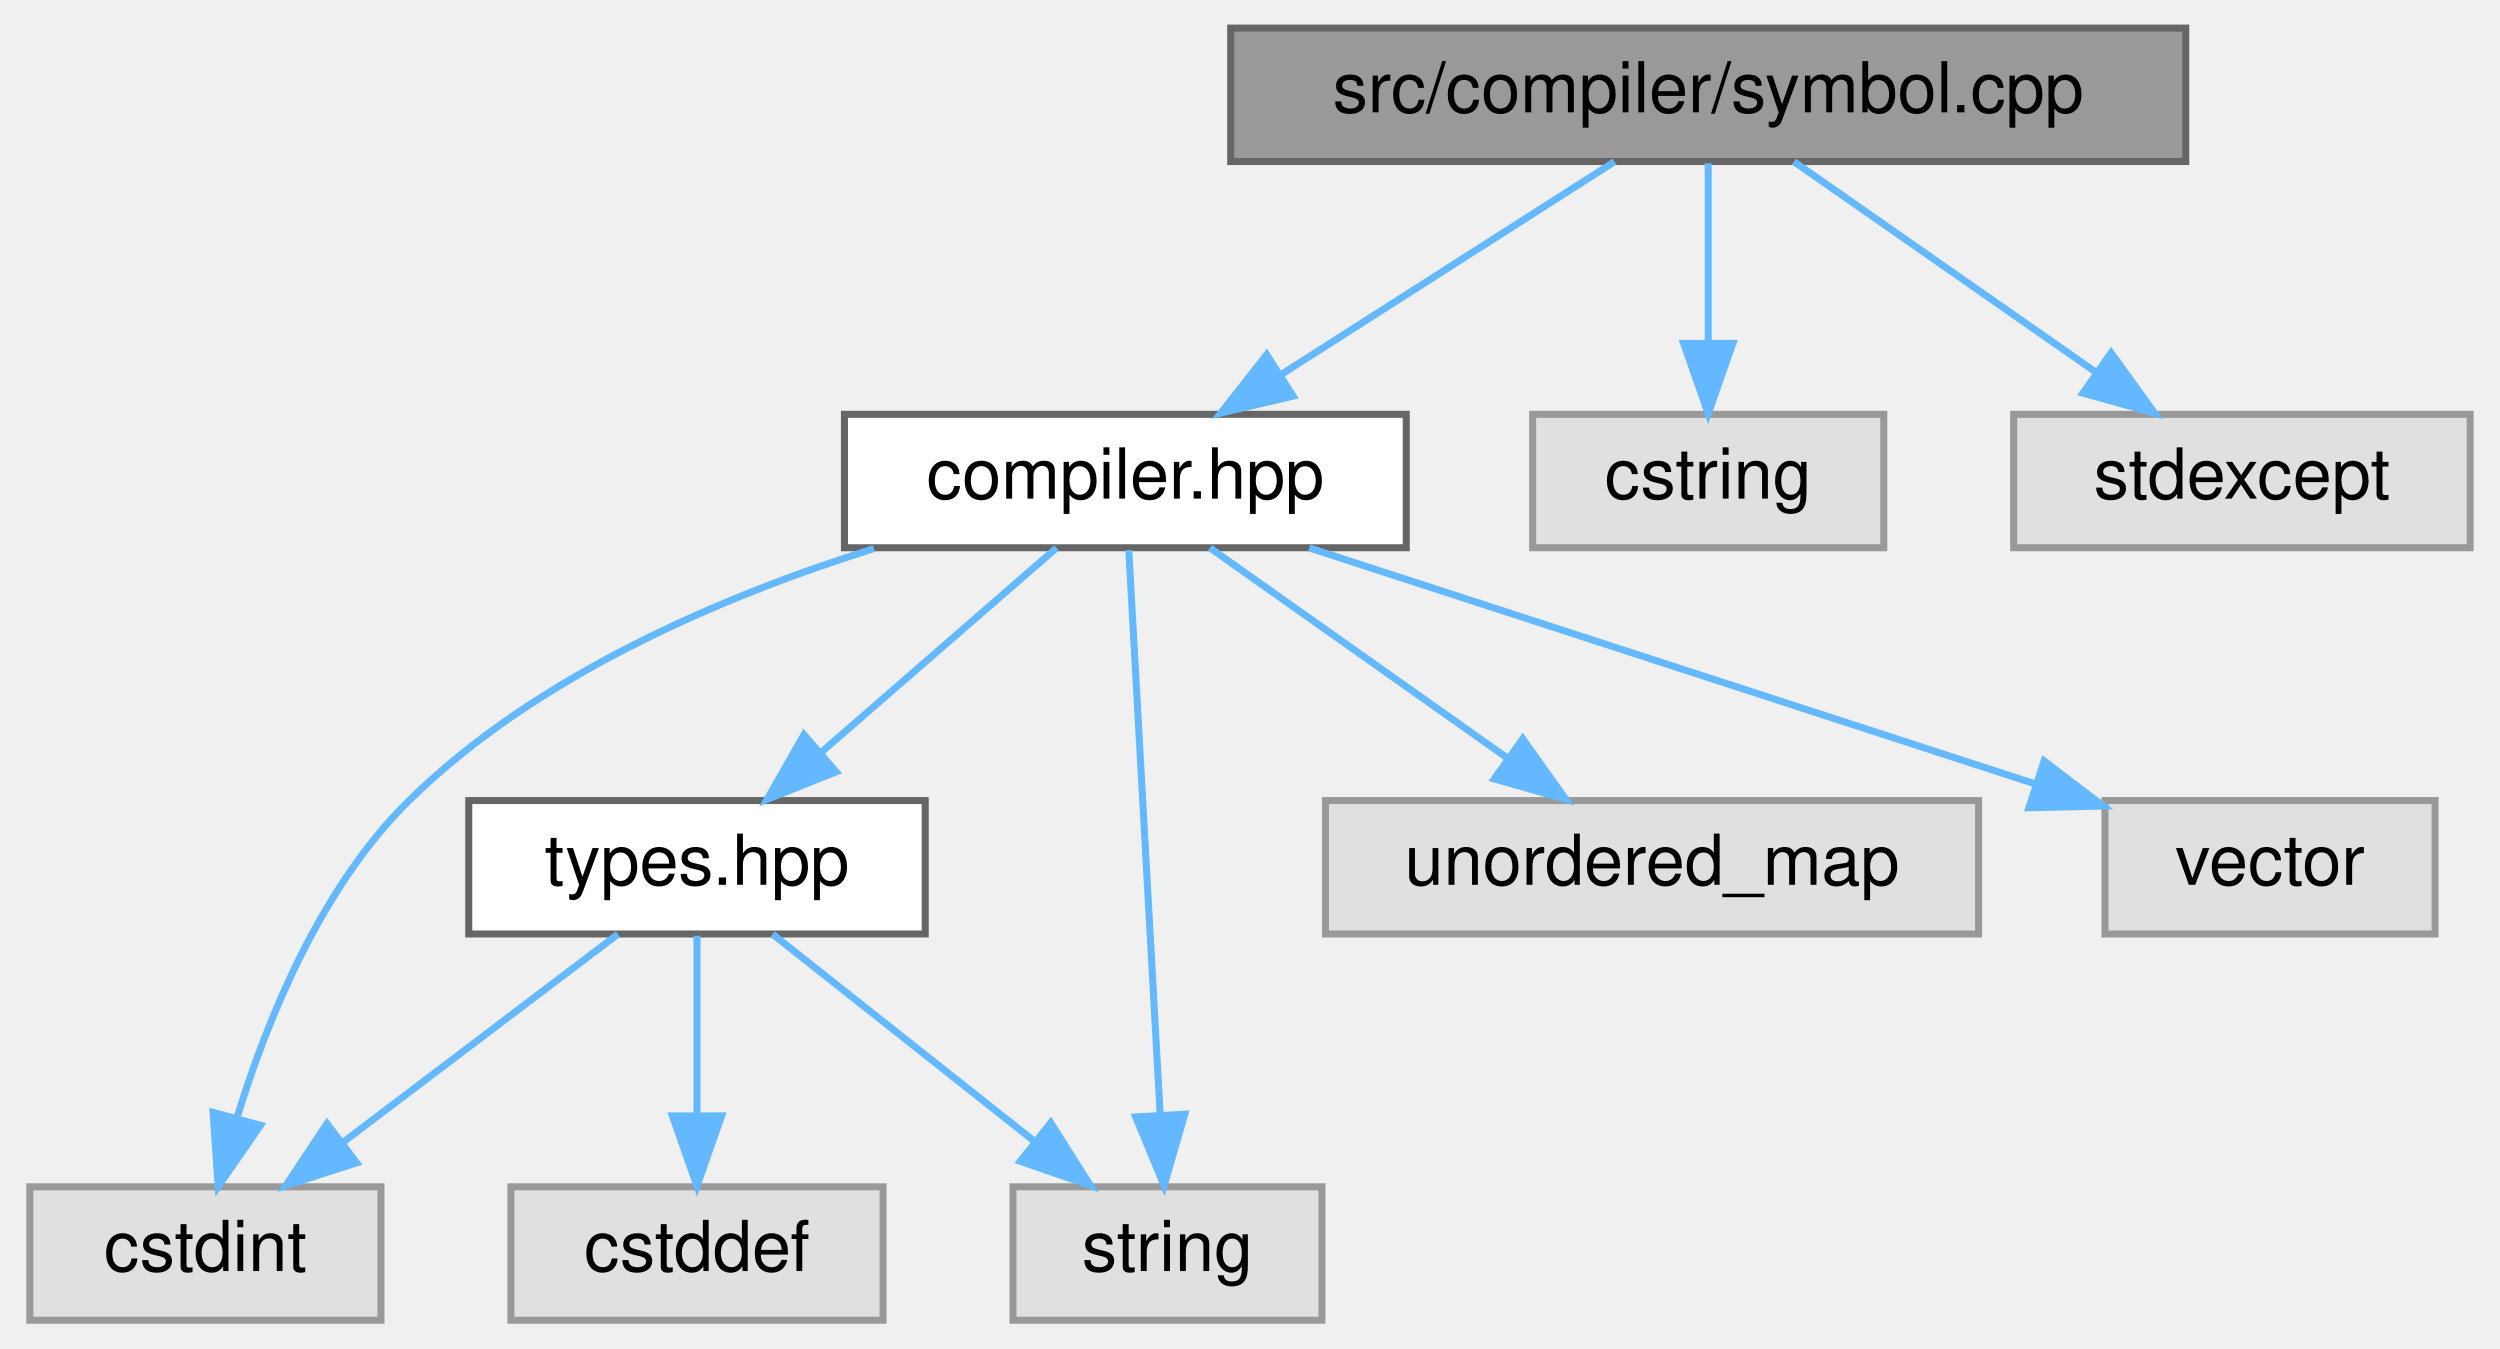
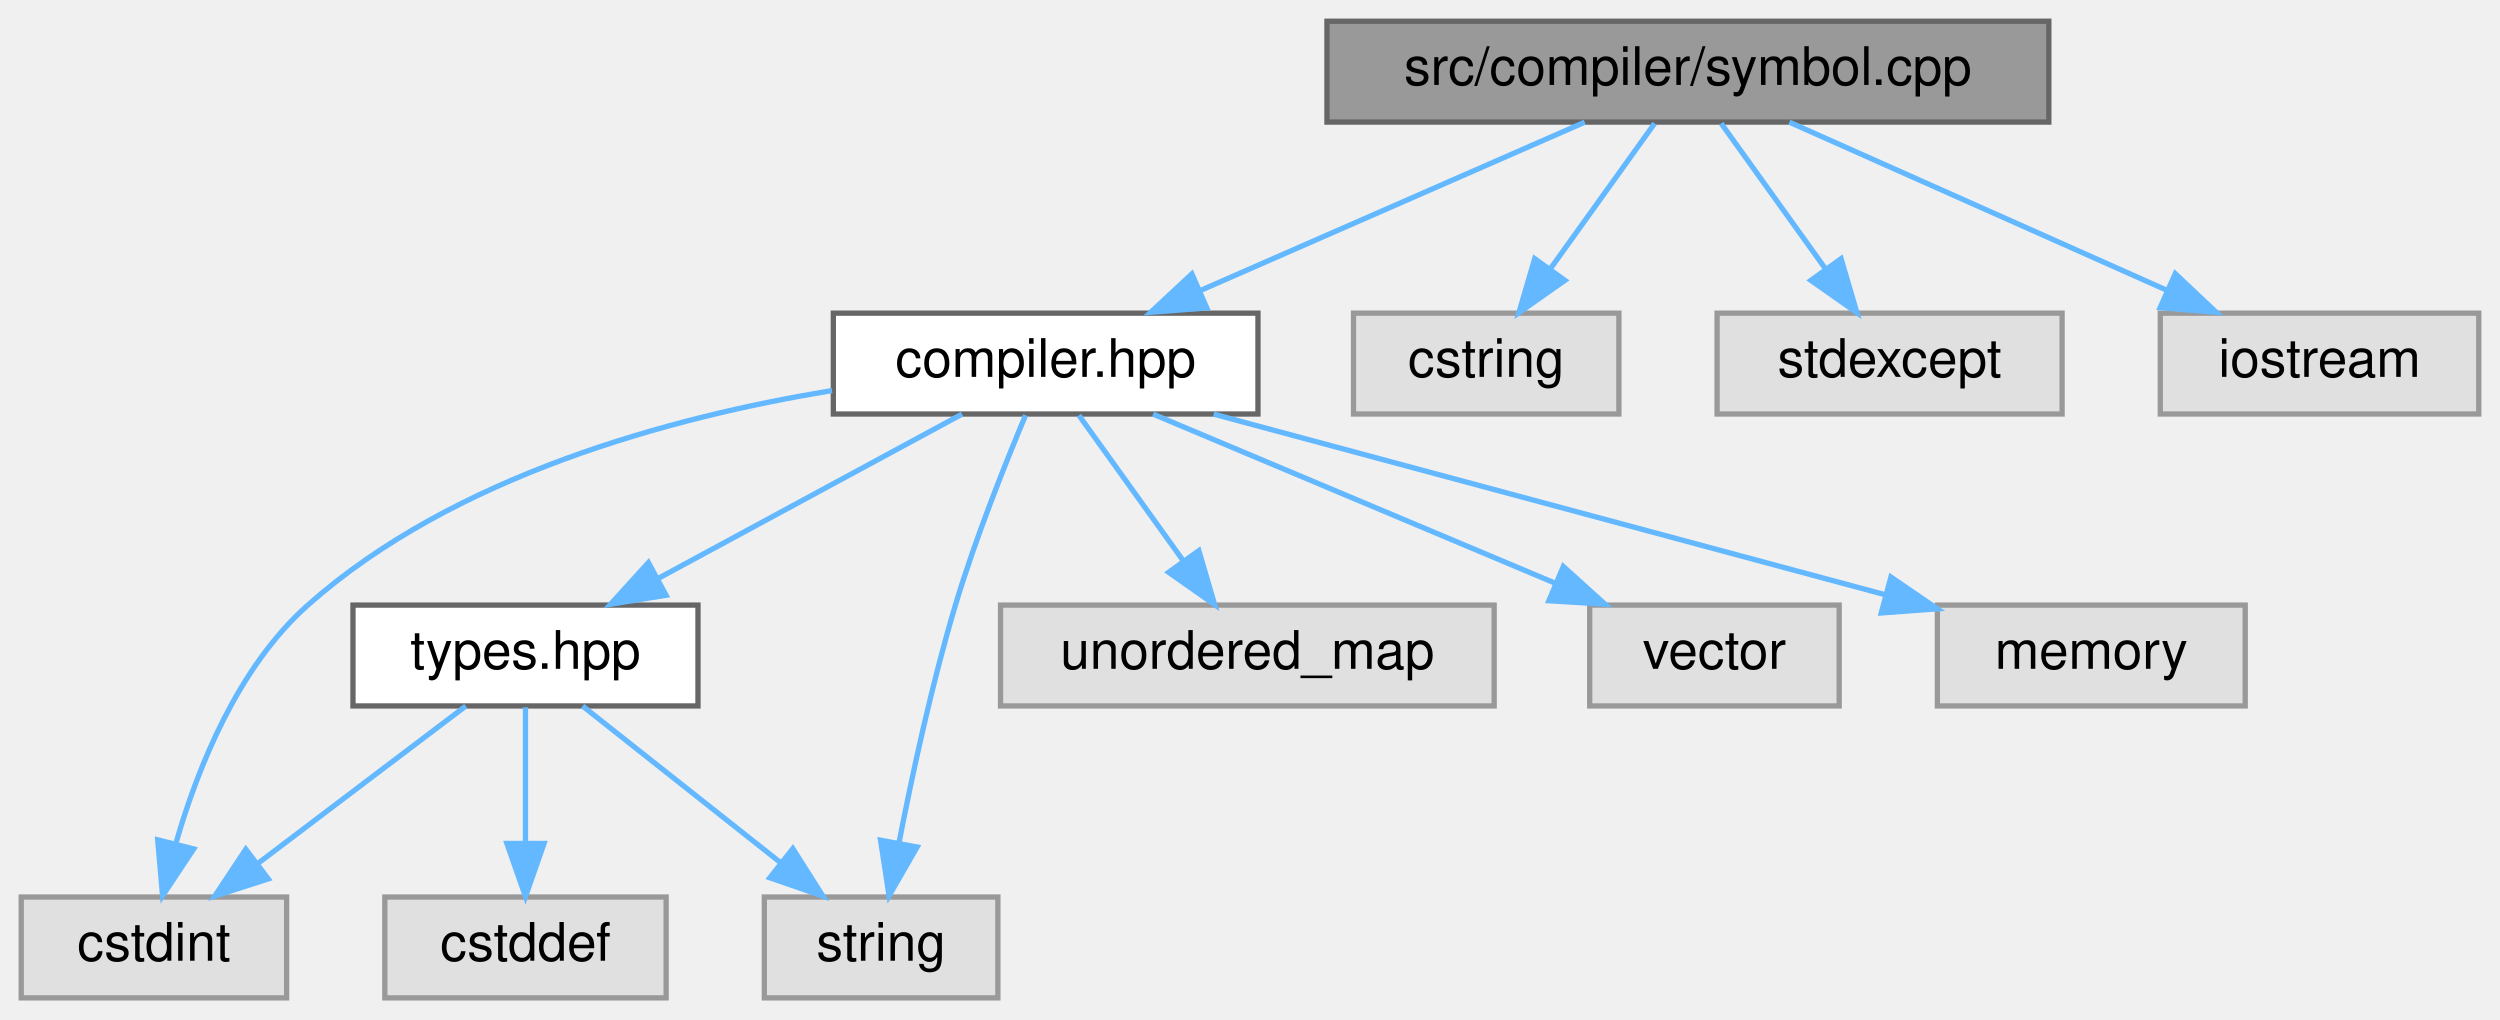
- <svg xmlns="http://www.w3.org/2000/svg" xmlns:xlink="http://www.w3.org/1999/xlink" width="356pt" height="192pt" viewBox="0.00 0.00 355.50 192.00">
+ <svg xmlns="http://www.w3.org/2000/svg" xmlns:xlink="http://www.w3.org/1999/xlink" width="471pt" height="192pt" viewBox="0.00 0.00 471.00 192.00">
  <g id="graph0" class="graph" transform="scale(1 1) rotate(0) translate(4 188)">
    <g id="Node000001" class="node">
      <g id="a_Node000001">
        <a xlink:title=" ">
-           <polygon fill="#999999" stroke="#666666" points="307,-184 171,-184 171,-165 307,-165 307,-184" />
-           <text text-anchor="middle" x="239" y="-172" font-family="Helvetica,sans-Serif" font-size="10.00">src/compiler/symbol.cpp</text>
+           <polygon fill="#999999" stroke="#666666" points="382,-184 246,-184 246,-165 382,-165 382,-184" />
+           <text text-anchor="middle" x="314" y="-172" font-family="Helvetica,sans-Serif" font-size="10.00">src/compiler/symbol.cpp</text>
        </a>
      </g>
    </g>
    <g id="Node000002" class="node">
      <g id="a_Node000002">
        <a xlink:href="compiler_8hpp.html" target="_top" xlink:title=" ">
-           <polygon fill="white" stroke="#666666" points="196,-129 116,-129 116,-110 196,-110 196,-129" />
-           <text text-anchor="middle" x="156" y="-117" font-family="Helvetica,sans-Serif" font-size="10.00">compiler.hpp</text>
+           <polygon fill="white" stroke="#666666" points="233,-129 153,-129 153,-110 233,-110 233,-129" />
+           <text text-anchor="middle" x="193" y="-117" font-family="Helvetica,sans-Serif" font-size="10.00">compiler.hpp</text>
        </a>
      </g>
    </g>
    <g id="edge1_Node000001_Node000002" class="edge">
      <g id="a_edge1_Node000001_Node000002">
        <a xlink:title=" ">
-           <path fill="none" stroke="#63b8ff" d="M225.66,-164.98C212.91,-156.84 193.45,-144.41 178.33,-134.76" />
-           <polygon fill="#63b8ff" stroke="#63b8ff" points="179.89,-131.6 169.58,-129.17 176.12,-137.5 179.89,-131.6" />
-         </a>
-       </g>
-     </g>
-     <g id="Node000009" class="node">
-       <g id="a_Node000009">
-         <a xlink:title=" ">
-           <polygon fill="#e0e0e0" stroke="#999999" points="264,-129 214,-129 214,-110 264,-110 264,-129" />
-           <text text-anchor="middle" x="239" y="-117" font-family="Helvetica,sans-Serif" font-size="10.00">cstring</text>
-         </a>
-       </g>
-     </g>
-     <g id="edge10_Node000001_Node000009" class="edge">
-       <g id="a_edge10_Node000001_Node000009">
-         <a xlink:title=" ">
-           <path fill="none" stroke="#63b8ff" d="M239,-164.75C239,-157.8 239,-147.85 239,-139.13" />
-           <polygon fill="#63b8ff" stroke="#63b8ff" points="242.5,-139.09 239,-129.09 235.5,-139.09 242.5,-139.09" />
+           <path fill="none" stroke="#63b8ff" d="M294.56,-164.98C275.01,-156.42 244.62,-143.11 222.18,-133.28" />
+           <polygon fill="#63b8ff" stroke="#63b8ff" points="223.36,-129.98 212.79,-129.17 220.55,-136.39 223.36,-129.98" />
        </a>
      </g>
    </g>
    <g id="Node000010" class="node">
      <g id="a_Node000010">
        <a xlink:title=" ">
-           <polygon fill="#e0e0e0" stroke="#999999" points="347.5,-129 282.5,-129 282.5,-110 347.5,-110 347.5,-129" />
-           <text text-anchor="middle" x="315" y="-117" font-family="Helvetica,sans-Serif" font-size="10.00">stdexcept</text>
+           <polygon fill="#e0e0e0" stroke="#999999" points="301,-129 251,-129 251,-110 301,-110 301,-129" />
+           <text text-anchor="middle" x="276" y="-117" font-family="Helvetica,sans-Serif" font-size="10.00">cstring</text>
        </a>
      </g>
    </g>
    <g id="edge11_Node000001_Node000010" class="edge">
      <g id="a_edge11_Node000001_Node000010">
        <a xlink:title=" ">
-           <path fill="none" stroke="#63b8ff" d="M251.21,-164.98C262.78,-156.92 280.38,-144.65 294.16,-135.03" />
-           <polygon fill="#63b8ff" stroke="#63b8ff" points="296.37,-137.76 302.57,-129.17 292.36,-132.02 296.37,-137.76" />
+           <path fill="none" stroke="#63b8ff" d="M307.73,-164.75C302.41,-157.34 294.64,-146.5 288.12,-137.41" />
+           <polygon fill="#63b8ff" stroke="#63b8ff" points="290.83,-135.18 282.16,-129.09 285.14,-139.26 290.83,-135.18" />
+         </a>
+       </g>
+     </g>
+     <g id="Node000011" class="node">
+       <g id="a_Node000011">
+         <a xlink:title=" ">
+           <polygon fill="#e0e0e0" stroke="#999999" points="384.5,-129 319.5,-129 319.5,-110 384.5,-110 384.5,-129" />
+           <text text-anchor="middle" x="352" y="-117" font-family="Helvetica,sans-Serif" font-size="10.00">stdexcept</text>
+         </a>
+       </g>
+     </g>
+     <g id="edge12_Node000001_Node000011" class="edge">
+       <g id="a_edge12_Node000001_Node000011">
+         <a xlink:title=" ">
+           <path fill="none" stroke="#63b8ff" d="M320.27,-164.75C325.59,-157.34 333.36,-146.5 339.88,-137.41" />
+           <polygon fill="#63b8ff" stroke="#63b8ff" points="342.86,-139.26 345.84,-129.09 337.17,-135.18 342.86,-139.26" />
+         </a>
+       </g>
+     </g>
+     <g id="Node000012" class="node">
+       <g id="a_Node000012">
+         <a xlink:title=" ">
+           <polygon fill="#e0e0e0" stroke="#999999" points="463,-129 403,-129 403,-110 463,-110 463,-129" />
+           <text text-anchor="middle" x="433" y="-117" font-family="Helvetica,sans-Serif" font-size="10.00">iostream</text>
+         </a>
+       </g>
+     </g>
+     <g id="edge13_Node000001_Node000012" class="edge">
+       <g id="a_edge13_Node000001_Node000012">
+         <a xlink:title=" ">
+           <path fill="none" stroke="#63b8ff" d="M333.12,-164.98C352.35,-156.42 382.23,-143.11 404.31,-133.28" />
+           <polygon fill="#63b8ff" stroke="#63b8ff" points="405.82,-136.44 413.53,-129.17 402.97,-130.04 405.82,-136.44" />
        </a>
      </g>
    </g>
    <g id="Node000003" class="node">
      <g id="a_Node000003">
        <a xlink:href="types_8hpp.html" target="_top" xlink:title=" ">
          <polygon fill="white" stroke="#666666" points="127.5,-74 62.5,-74 62.5,-55 127.5,-55 127.5,-74" />
          <text text-anchor="middle" x="95" y="-62" font-family="Helvetica,sans-Serif" font-size="10.00">types.hpp</text>
        </a>
      </g>
    </g>
    <g id="edge2_Node000002_Node000003" class="edge">
      <g id="a_edge2_Node000002_Node000003">
        <a xlink:title=" ">
-           <path fill="none" stroke="#63b8ff" d="M146.2,-109.98C137.18,-102.15 123.59,-90.34 112.68,-80.86" />
-           <polygon fill="#63b8ff" stroke="#63b8ff" points="114.82,-78.09 104.98,-74.17 110.23,-83.37 114.82,-78.09" />
+           <path fill="none" stroke="#63b8ff" d="M177.25,-109.98C161.77,-101.61 137.91,-88.7 119.86,-78.95" />
+           <polygon fill="#63b8ff" stroke="#63b8ff" points="121.49,-75.85 111.03,-74.17 118.16,-82.01 121.49,-75.85" />
        </a>
      </g>
    </g>
    <g id="Node000005" class="node">
      <g id="a_Node000005">
        <a xlink:title=" ">
          <polygon fill="#e0e0e0" stroke="#999999" points="50,-19 0,-19 0,0 50,0 50,-19" />
          <text text-anchor="middle" x="25" y="-7" font-family="Helvetica,sans-Serif" font-size="10.00">cstdint</text>
        </a>
      </g>
    </g>
    <g id="edge6_Node000002_Node000005" class="edge">
      <g id="a_edge6_Node000002_Node000005">
        <a xlink:title=" ">
-           <path fill="none" stroke="#63b8ff" d="M120.19,-109.88C98.74,-103.15 72.19,-91.88 54,-74 41.45,-61.66 33.81,-42.9 29.54,-28.96" />
-           <polygon fill="#63b8ff" stroke="#63b8ff" points="32.84,-27.75 26.82,-19.03 26.09,-29.6 32.84,-27.75" />
+           <path fill="none" stroke="#63b8ff" d="M152.76,-114.42C122.42,-109.43 81.47,-98.39 54,-74 40.84,-62.32 33.28,-43.46 29.2,-29.33" />
+           <polygon fill="#63b8ff" stroke="#63b8ff" points="32.49,-28.06 26.63,-19.23 25.71,-29.78 32.49,-28.06" />
        </a>
      </g>
    </g>
    <g id="Node000006" class="node">
      <g id="a_Node000006">
        <a xlink:title=" ">
          <polygon fill="#e0e0e0" stroke="#999999" points="184,-19 140,-19 140,0 184,0 184,-19" />
          <text text-anchor="middle" x="162" y="-7" font-family="Helvetica,sans-Serif" font-size="10.00">string</text>
        </a>
      </g>
    </g>
    <g id="edge7_Node000002_Node000006" class="edge">
      <g id="a_edge7_Node000002_Node000006">
        <a xlink:title=" ">
-           <path fill="none" stroke="#63b8ff" d="M156.49,-109.66C157.46,-92.17 159.65,-52.8 160.96,-29.27" />
-           <polygon fill="#63b8ff" stroke="#63b8ff" points="164.46,-29.34 161.52,-19.16 157.47,-28.95 164.46,-29.34" />
+           <path fill="none" stroke="#63b8ff" d="M189.22,-109.77C185.49,-100.89 179.8,-86.68 176,-74 171.54,-59.11 167.83,-41.87 165.35,-29.12" />
+           <polygon fill="#63b8ff" stroke="#63b8ff" points="168.78,-28.42 163.5,-19.23 161.9,-29.7 168.78,-28.42" />
        </a>
      </g>
    </g>
    <g id="Node000007" class="node">
      <g id="a_Node000007">
        <a xlink:title=" ">
          <polygon fill="#e0e0e0" stroke="#999999" points="277.5,-74 184.5,-74 184.5,-55 277.5,-55 277.5,-74" />
          <text text-anchor="middle" x="231" y="-62" font-family="Helvetica,sans-Serif" font-size="10.00">unordered_map</text>
        </a>
      </g>
    </g>
    <g id="edge8_Node000002_Node000007" class="edge">
      <g id="a_edge8_Node000002_Node000007">
        <a xlink:title=" ">
-           <path fill="none" stroke="#63b8ff" d="M168.05,-109.98C179.46,-101.92 196.83,-89.65 210.43,-80.03" />
-           <polygon fill="#63b8ff" stroke="#63b8ff" points="212.58,-82.8 218.73,-74.17 208.54,-77.08 212.58,-82.8" />
+           <path fill="none" stroke="#63b8ff" d="M199.27,-109.75C204.59,-102.34 212.36,-91.5 218.88,-82.41" />
+           <polygon fill="#63b8ff" stroke="#63b8ff" points="221.86,-84.26 224.84,-74.09 216.17,-80.18 221.86,-84.26" />
        </a>
      </g>
    </g>
    <g id="Node000008" class="node">
      <g id="a_Node000008">
        <a xlink:title=" ">
          <polygon fill="#e0e0e0" stroke="#999999" points="342.5,-74 295.5,-74 295.5,-55 342.5,-55 342.5,-74" />
          <text text-anchor="middle" x="319" y="-62" font-family="Helvetica,sans-Serif" font-size="10.00">vector</text>
        </a>
      </g>
    </g>
    <g id="edge9_Node000002_Node000008" class="edge">
      <g id="a_edge9_Node000002_Node000008">
        <a xlink:title=" ">
-           <path fill="none" stroke="#63b8ff" d="M182.19,-109.98C210.24,-100.86 254.86,-86.36 285.46,-76.4" />
-           <polygon fill="#63b8ff" stroke="#63b8ff" points="286.83,-79.64 295.26,-73.22 284.67,-72.98 286.83,-79.64" />
+           <path fill="none" stroke="#63b8ff" d="M213.24,-109.98C233.7,-101.38 265.53,-87.99 288.93,-78.15" />
+           <polygon fill="#63b8ff" stroke="#63b8ff" points="290.53,-81.27 298.39,-74.17 287.81,-74.82 290.53,-81.27" />
+         </a>
+       </g>
+     </g>
+     <g id="Node000009" class="node">
+       <g id="a_Node000009">
+         <a xlink:title=" ">
+           <polygon fill="#e0e0e0" stroke="#999999" points="419,-74 361,-74 361,-55 419,-55 419,-74" />
+           <text text-anchor="middle" x="390" y="-62" font-family="Helvetica,sans-Serif" font-size="10.00">memory</text>
+         </a>
+       </g>
+     </g>
+     <g id="edge10_Node000002_Node000009" class="edge">
+       <g id="a_edge10_Node000002_Node000009">
+         <a xlink:title=" ">
+           <path fill="none" stroke="#63b8ff" d="M224.65,-109.98C259.05,-100.73 314.04,-85.94 351.06,-75.98" />
+           <polygon fill="#63b8ff" stroke="#63b8ff" points="352.25,-79.28 360.99,-73.3 350.43,-72.52 352.25,-79.28" />
        </a>
      </g>
    </g>
    <g id="Node000004" class="node">
      <g id="a_Node000004">
        <a xlink:title=" ">
          <polygon fill="#e0e0e0" stroke="#999999" points="121.5,-19 68.5,-19 68.5,0 121.5,0 121.5,-19" />
          <text text-anchor="middle" x="95" y="-7" font-family="Helvetica,sans-Serif" font-size="10.00">cstddef</text>
        </a>
      </g>
    </g>
    <g id="edge3_Node000003_Node000004" class="edge">
      <g id="a_edge3_Node000003_Node000004">
        <a xlink:title=" ">
          <path fill="none" stroke="#63b8ff" d="M95,-54.75C95,-47.8 95,-37.85 95,-29.13" />
          <polygon fill="#63b8ff" stroke="#63b8ff" points="98.5,-29.09 95,-19.09 91.5,-29.09 98.5,-29.09" />
        </a>
      </g>
    </g>
    <g id="edge4_Node000003_Node000005" class="edge">
      <g id="a_edge4_Node000003_Node000005">
        <a xlink:title=" ">
          <path fill="none" stroke="#63b8ff" d="M83.75,-54.98C73.2,-47 57.2,-34.88 44.56,-25.31" />
          <polygon fill="#63b8ff" stroke="#63b8ff" points="46.54,-22.42 36.45,-19.17 42.31,-28 46.54,-22.42" />
        </a>
      </g>
    </g>
    <g id="edge5_Node000003_Node000006" class="edge">
      <g id="a_edge5_Node000003_Node000006">
        <a xlink:title=" ">
          <path fill="none" stroke="#63b8ff" d="M105.76,-54.98C115.77,-47.07 130.89,-35.11 142.93,-25.58" />
          <polygon fill="#63b8ff" stroke="#63b8ff" points="145.37,-28.12 151.04,-19.17 141.03,-22.63 145.37,-28.12" />
        </a>
      </g>
    </g>
  </g>
</svg>
